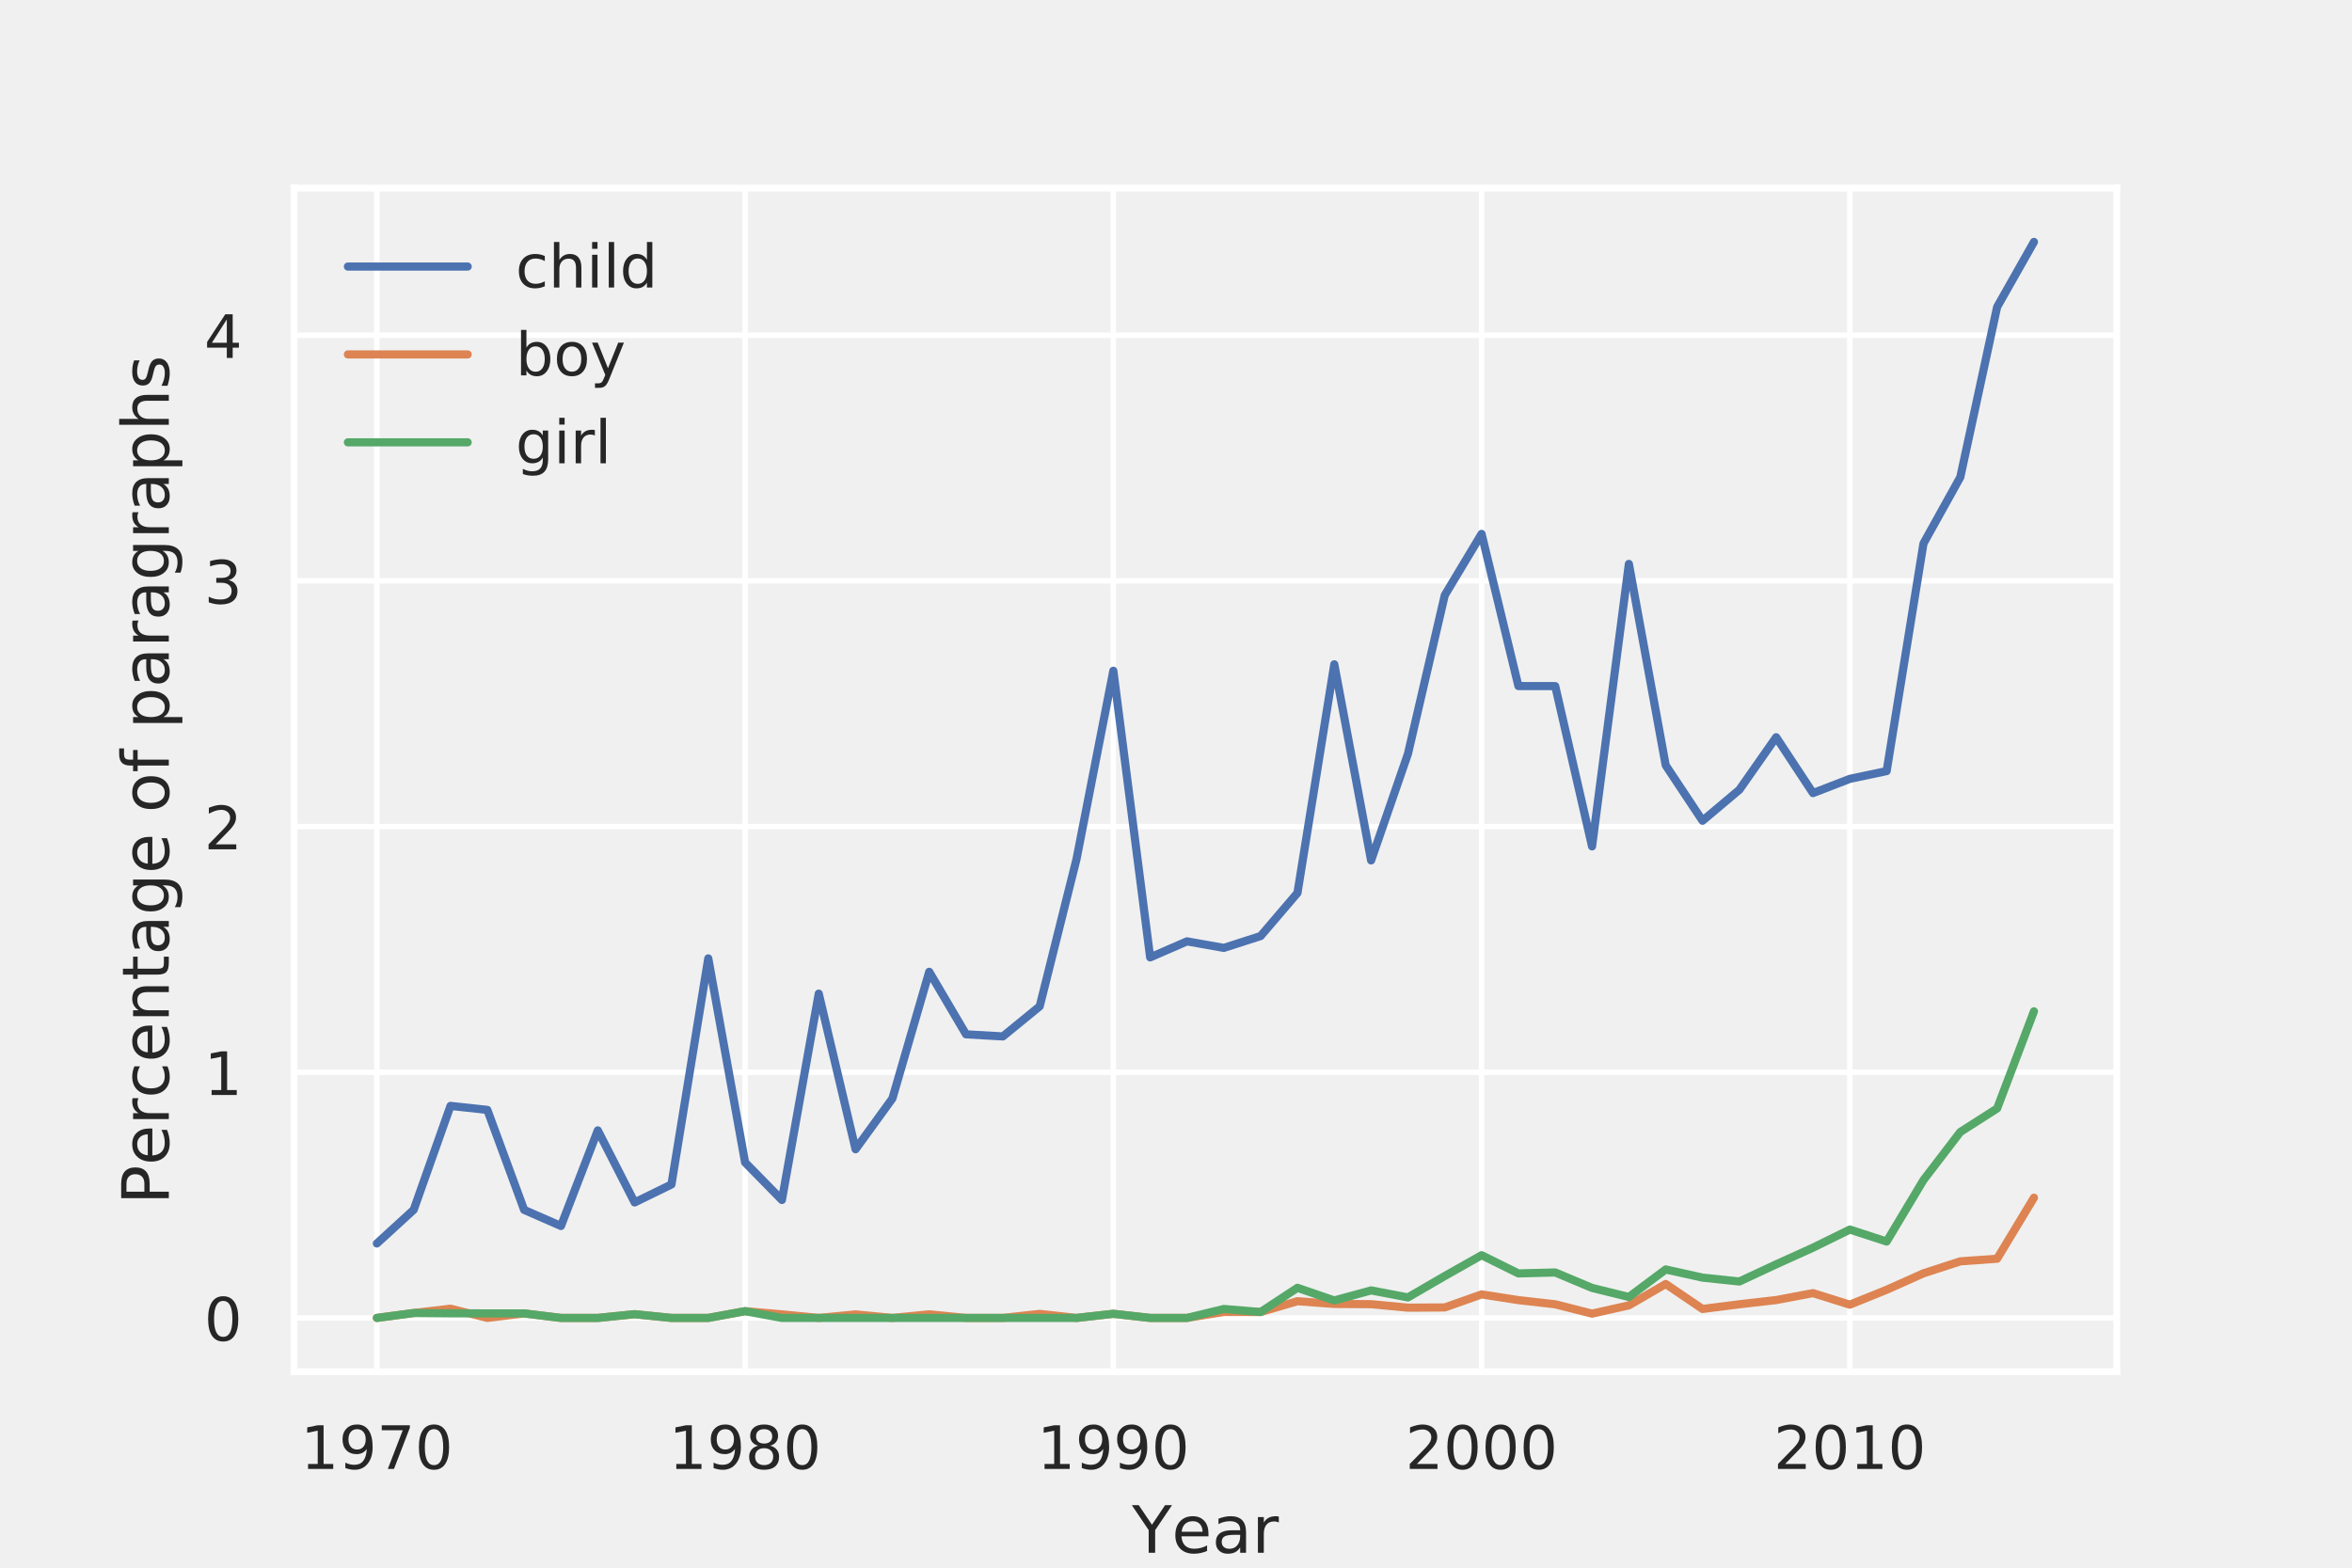
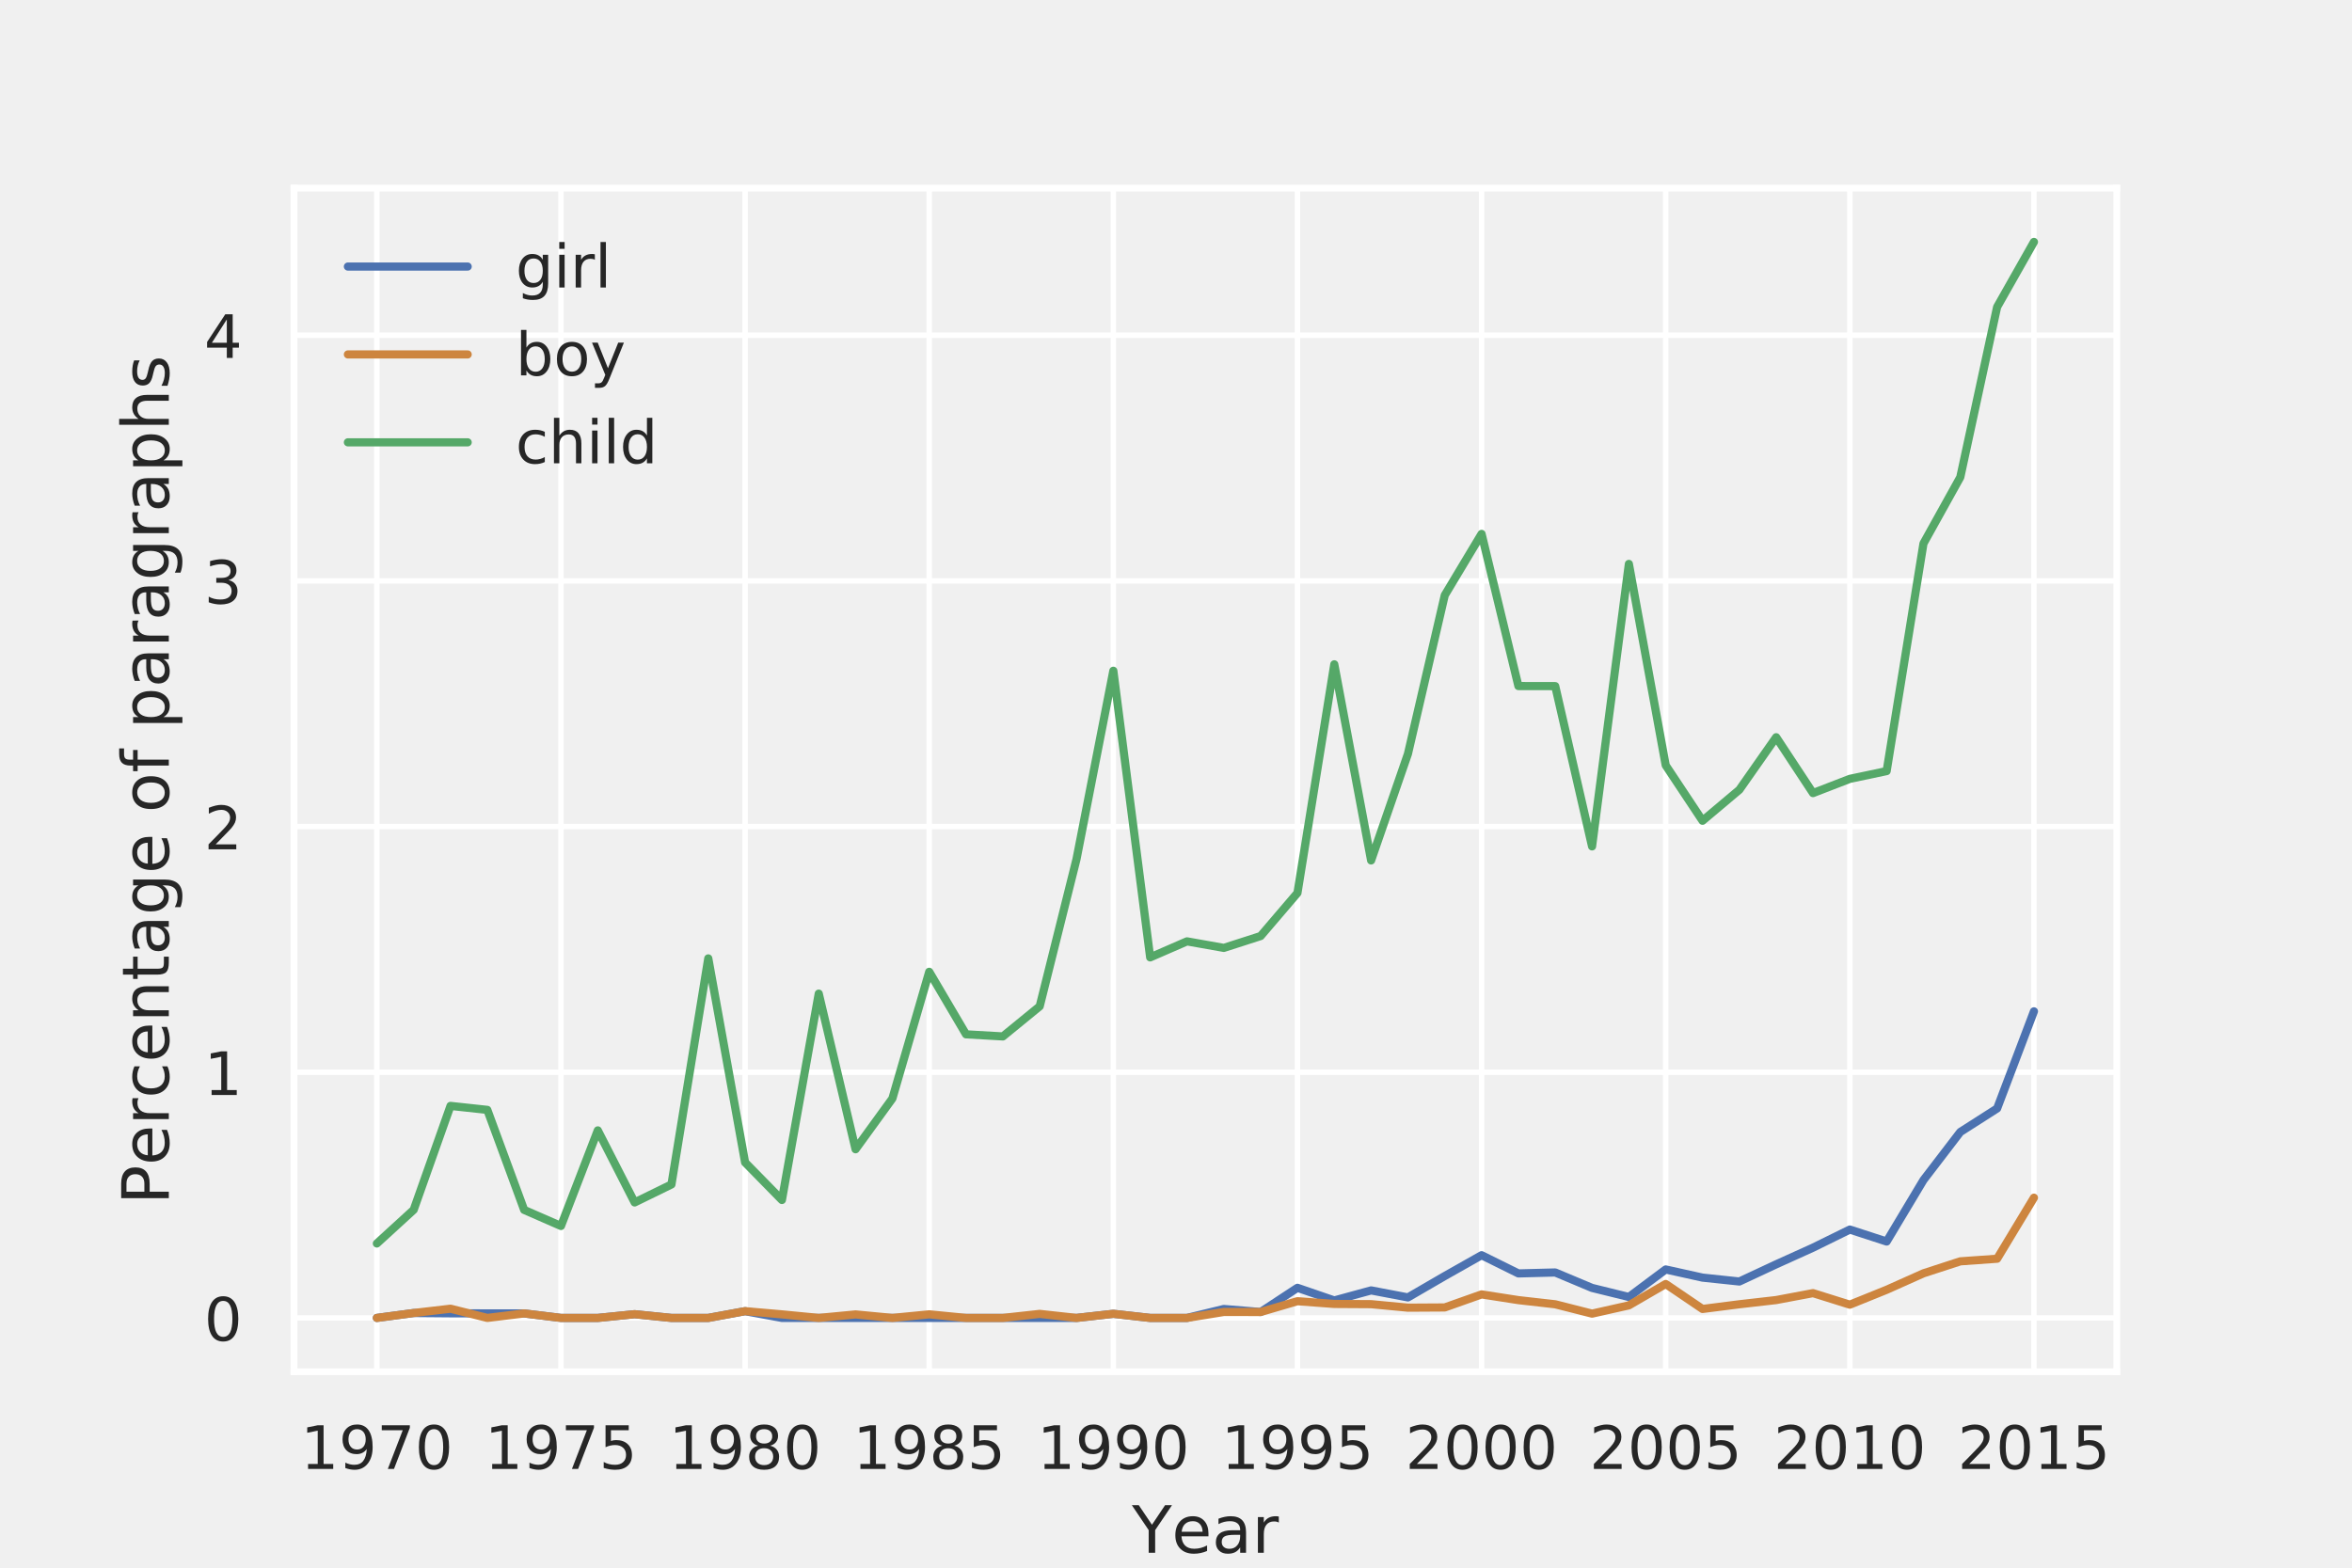
<svg xmlns="http://www.w3.org/2000/svg" xmlns:xlink="http://www.w3.org/1999/xlink" height="288pt" version="1.1" viewBox="0 0 432 288" width="432pt">
  <defs>
    <style type="text/css">
*{stroke-linecap:butt;stroke-linejoin:round;}
  </style>
  </defs>
  <g id="figure_1">
    <g id="patch_1">
      <path d="M 0 288  L 432 288  L 432 0  L 0 0  z " style="fill:none;" />
    </g>
    <g id="axes_1">
      <g id="patch_2">
        <path d="M 54 252  L 388.8 252  L 388.8 34.56  L 54 34.56  z " style="fill:none;" />
      </g>
      <g id="matplotlib.axis_1">
        <g id="xtick_1">
          <g id="line2d_1">
-             <path clip-path="url(#pfd5ad21f79)" d="M 69.218 252  L 69.218 34.56  " style="fill:none;stroke:#ffffff;stroke-linecap:round;" />
+             <path clip-path="url(#pc94898f5af)" d="M 69.218 252  L 69.218 34.56  " style="fill:none;stroke:#ffffff;stroke-linecap:round;" />
          </g>
          <g id="text_1">
            <defs>
              <path d="M 12.406 8.297  L 28.516 8.297  L 28.516 63.922  L 10.984 60.406  L 10.984 69.391  L 28.422 72.906  L 38.281 72.906  L 38.281 8.297  L 54.391 8.297  L 54.391 0  L 12.406 0  z " id="DejaVuSans-49" />
              <path d="M 10.984 1.516  L 10.984 10.5  Q 14.703 8.734 18.5 7.812  Q 22.312 6.891 25.984 6.891  Q 35.75 6.891 40.891 13.453  Q 46.047 20.016 46.781 33.406  Q 43.953 29.203 39.594 26.953  Q 35.25 24.703 29.984 24.703  Q 19.047 24.703 12.672 31.312  Q 6.297 37.938 6.297 49.422  Q 6.297 60.641 12.938 67.422  Q 19.578 74.219 30.609 74.219  Q 43.266 74.219 49.922 64.516  Q 56.594 54.828 56.594 36.375  Q 56.594 19.141 48.406 8.859  Q 40.234 -1.422 26.422 -1.422  Q 22.703 -1.422 18.891 -0.688  Q 15.094 0.047 10.984 1.516  z M 30.609 32.422  Q 37.25 32.422 41.125 36.953  Q 45.016 41.5 45.016 49.422  Q 45.016 57.281 41.125 61.844  Q 37.25 66.406 30.609 66.406  Q 23.969 66.406 20.094 61.844  Q 16.219 57.281 16.219 49.422  Q 16.219 41.5 20.094 36.953  Q 23.969 32.422 30.609 32.422  z " id="DejaVuSans-57" />
              <path d="M 8.203 72.906  L 55.078 72.906  L 55.078 68.703  L 28.609 0  L 18.312 0  L 43.219 64.594  L 8.203 64.594  z " id="DejaVuSans-55" />
              <path d="M 31.781 66.406  Q 24.172 66.406 20.328 58.906  Q 16.5 51.422 16.5 36.375  Q 16.5 21.391 20.328 13.891  Q 24.172 6.391 31.781 6.391  Q 39.453 6.391 43.281 13.891  Q 47.125 21.391 47.125 36.375  Q 47.125 51.422 43.281 58.906  Q 39.453 66.406 31.781 66.406  z M 31.781 74.219  Q 44.047 74.219 50.516 64.516  Q 56.984 54.828 56.984 36.375  Q 56.984 17.969 50.516 8.266  Q 44.047 -1.422 31.781 -1.422  Q 19.531 -1.422 13.062 8.266  Q 6.594 17.969 6.594 36.375  Q 6.594 54.828 13.062 64.516  Q 19.531 74.219 31.781 74.219  z " id="DejaVuSans-48" />
            </defs>
            <g style="fill:#262626;" transform="translate(55.22068 269.8583)scale(0.11 -0.11)">
              <use xlink:href="#DejaVuSans-49" />
              <use x="63.623" xlink:href="#DejaVuSans-57" />
              <use x="127.246" xlink:href="#DejaVuSans-55" />
              <use x="190.869" xlink:href="#DejaVuSans-48" />
            </g>
          </g>
        </g>
        <g id="xtick_2">
          <g id="line2d_2">
-             <path clip-path="url(#pfd5ad21f79)" d="M 136.855 252  L 136.855 34.56  " style="fill:none;stroke:#ffffff;stroke-linecap:round;" />
+             <path clip-path="url(#pc94898f5af)" d="M 103.036 252  L 103.036 34.56  " style="fill:none;stroke:#ffffff;stroke-linecap:round;" />
          </g>
          <g id="text_2">
            <defs>
-               <path d="M 31.781 34.625  Q 24.75 34.625 20.719 30.859  Q 16.703 27.094 16.703 20.516  Q 16.703 13.922 20.719 10.156  Q 24.75 6.391 31.781 6.391  Q 38.812 6.391 42.859 10.172  Q 46.922 13.969 46.922 20.516  Q 46.922 27.094 42.891 30.859  Q 38.875 34.625 31.781 34.625  z M 21.922 38.812  Q 15.578 40.375 12.031 44.719  Q 8.5 49.078 8.5 55.328  Q 8.5 64.062 14.719 69.141  Q 20.953 74.219 31.781 74.219  Q 42.672 74.219 48.875 69.141  Q 55.078 64.062 55.078 55.328  Q 55.078 49.078 51.531 44.719  Q 48 40.375 41.703 38.812  Q 48.828 37.156 52.797 32.312  Q 56.781 27.484 56.781 20.516  Q 56.781 9.906 50.312 4.234  Q 43.844 -1.422 31.781 -1.422  Q 19.734 -1.422 13.25 4.234  Q 6.781 9.906 6.781 20.516  Q 6.781 27.484 10.781 32.312  Q 14.797 37.156 21.922 38.812  z M 18.312 54.391  Q 18.312 48.734 21.844 45.562  Q 25.391 42.391 31.781 42.391  Q 38.141 42.391 41.719 45.562  Q 45.312 48.734 45.312 54.391  Q 45.312 60.062 41.719 63.234  Q 38.141 66.406 31.781 66.406  Q 25.391 66.406 21.844 63.234  Q 18.312 60.062 18.312 54.391  z " id="DejaVuSans-56" />
-             </defs>
-             <g style="fill:#262626;" transform="translate(122.857 269.8583)scale(0.11 -0.11)">
-               <use xlink:href="#DejaVuSans-49" />
-               <use x="63.623" xlink:href="#DejaVuSans-57" />
-               <use x="127.246" xlink:href="#DejaVuSans-56" />
-               <use x="190.869" xlink:href="#DejaVuSans-48" />
+               <path d="M 10.797 72.906  L 49.516 72.906  L 49.516 64.594  L 19.828 64.594  L 19.828 46.734  Q 21.969 47.469 24.109 47.828  Q 26.266 48.188 28.422 48.188  Q 40.625 48.188 47.75 41.5  Q 54.891 34.812 54.891 23.391  Q 54.891 11.625 47.562 5.094  Q 40.234 -1.422 26.906 -1.422  Q 22.312 -1.422 17.547 -0.641  Q 12.797 0.141 7.719 1.703  L 7.719 11.625  Q 12.109 9.234 16.797 8.062  Q 21.484 6.891 26.703 6.891  Q 35.156 6.891 40.078 11.328  Q 45.016 15.766 45.016 23.391  Q 45.016 31 40.078 35.438  Q 35.156 39.891 26.703 39.891  Q 22.75 39.891 18.812 39.016  Q 14.891 38.141 10.797 36.281  z " id="DejaVuSans-53" />
+             </defs>
+             <g style="fill:#262626;" transform="translate(89.03886 269.8583)scale(0.11 -0.11)">
+               <use xlink:href="#DejaVuSans-49" />
+               <use x="63.623" xlink:href="#DejaVuSans-57" />
+               <use x="127.246" xlink:href="#DejaVuSans-55" />
+               <use x="190.869" xlink:href="#DejaVuSans-53" />
            </g>
          </g>
        </g>
        <g id="xtick_3">
          <g id="line2d_3">
-             <path clip-path="url(#pfd5ad21f79)" d="M 204.491 252  L 204.491 34.56  " style="fill:none;stroke:#ffffff;stroke-linecap:round;" />
+             <path clip-path="url(#pc94898f5af)" d="M 136.855 252  L 136.855 34.56  " style="fill:none;stroke:#ffffff;stroke-linecap:round;" />
          </g>
          <g id="text_3">
-             <g style="fill:#262626;" transform="translate(190.4934 269.8583)scale(0.11 -0.11)">
-               <use xlink:href="#DejaVuSans-49" />
-               <use x="63.623" xlink:href="#DejaVuSans-57" />
-               <use x="127.246" xlink:href="#DejaVuSans-57" />
+             <defs>
+               <path d="M 31.781 34.625  Q 24.75 34.625 20.719 30.859  Q 16.703 27.094 16.703 20.516  Q 16.703 13.922 20.719 10.156  Q 24.75 6.391 31.781 6.391  Q 38.812 6.391 42.859 10.172  Q 46.922 13.969 46.922 20.516  Q 46.922 27.094 42.891 30.859  Q 38.875 34.625 31.781 34.625  z M 21.922 38.812  Q 15.578 40.375 12.031 44.719  Q 8.5 49.078 8.5 55.328  Q 8.5 64.062 14.719 69.141  Q 20.953 74.219 31.781 74.219  Q 42.672 74.219 48.875 69.141  Q 55.078 64.062 55.078 55.328  Q 55.078 49.078 51.531 44.719  Q 48 40.375 41.703 38.812  Q 48.828 37.156 52.797 32.312  Q 56.781 27.484 56.781 20.516  Q 56.781 9.906 50.312 4.234  Q 43.844 -1.422 31.781 -1.422  Q 19.734 -1.422 13.25 4.234  Q 6.781 9.906 6.781 20.516  Q 6.781 27.484 10.781 32.312  Q 14.797 37.156 21.922 38.812  z M 18.312 54.391  Q 18.312 48.734 21.844 45.562  Q 25.391 42.391 31.781 42.391  Q 38.141 42.391 41.719 45.562  Q 45.312 48.734 45.312 54.391  Q 45.312 60.062 41.719 63.234  Q 38.141 66.406 31.781 66.406  Q 25.391 66.406 21.844 63.234  Q 18.312 60.062 18.312 54.391  z " id="DejaVuSans-56" />
+             </defs>
+             <g style="fill:#262626;" transform="translate(122.857 269.8583)scale(0.11 -0.11)">
+               <use xlink:href="#DejaVuSans-49" />
+               <use x="63.623" xlink:href="#DejaVuSans-57" />
+               <use x="127.246" xlink:href="#DejaVuSans-56" />
              <use x="190.869" xlink:href="#DejaVuSans-48" />
            </g>
          </g>
        </g>
        <g id="xtick_4">
          <g id="line2d_4">
-             <path clip-path="url(#pfd5ad21f79)" d="M 272.127 252  L 272.127 34.56  " style="fill:none;stroke:#ffffff;stroke-linecap:round;" />
+             <path clip-path="url(#pc94898f5af)" d="M 170.673 252  L 170.673 34.56  " style="fill:none;stroke:#ffffff;stroke-linecap:round;" />
          </g>
          <g id="text_4">
+             <g style="fill:#262626;" transform="translate(156.6752 269.8583)scale(0.11 -0.11)">
+               <use xlink:href="#DejaVuSans-49" />
+               <use x="63.623" xlink:href="#DejaVuSans-57" />
+               <use x="127.246" xlink:href="#DejaVuSans-56" />
+               <use x="190.869" xlink:href="#DejaVuSans-53" />
+             </g>
+           </g>
+         </g>
+         <g id="xtick_5">
+           <g id="line2d_5">
+             <path clip-path="url(#pc94898f5af)" d="M 204.491 252  L 204.491 34.56  " style="fill:none;stroke:#ffffff;stroke-linecap:round;" />
+           </g>
+           <g id="text_5">
+             <g style="fill:#262626;" transform="translate(190.4934 269.8583)scale(0.11 -0.11)">
+               <use xlink:href="#DejaVuSans-49" />
+               <use x="63.623" xlink:href="#DejaVuSans-57" />
+               <use x="127.246" xlink:href="#DejaVuSans-57" />
+               <use x="190.869" xlink:href="#DejaVuSans-48" />
+             </g>
+           </g>
+         </g>
+         <g id="xtick_6">
+           <g id="line2d_6">
+             <path clip-path="url(#pc94898f5af)" d="M 238.309 252  L 238.309 34.56  " style="fill:none;stroke:#ffffff;stroke-linecap:round;" />
+           </g>
+           <g id="text_6">
+             <g style="fill:#262626;" transform="translate(224.3116 269.8583)scale(0.11 -0.11)">
+               <use xlink:href="#DejaVuSans-49" />
+               <use x="63.623" xlink:href="#DejaVuSans-57" />
+               <use x="127.246" xlink:href="#DejaVuSans-57" />
+               <use x="190.869" xlink:href="#DejaVuSans-53" />
+             </g>
+           </g>
+         </g>
+         <g id="xtick_7">
+           <g id="line2d_7">
+             <path clip-path="url(#pc94898f5af)" d="M 272.127 252  L 272.127 34.56  " style="fill:none;stroke:#ffffff;stroke-linecap:round;" />
+           </g>
+           <g id="text_7">
            <defs>
              <path d="M 19.188 8.297  L 53.609 8.297  L 53.609 0  L 7.328 0  L 7.328 8.297  Q 12.938 14.109 22.625 23.891  Q 32.328 33.688 34.812 36.531  Q 39.547 41.844 41.422 45.531  Q 43.312 49.219 43.312 52.781  Q 43.312 58.594 39.234 62.25  Q 35.156 65.922 28.609 65.922  Q 23.969 65.922 18.812 64.312  Q 13.672 62.703 7.812 59.422  L 7.812 69.391  Q 13.766 71.781 18.938 73  Q 24.125 74.219 28.422 74.219  Q 39.75 74.219 46.484 68.547  Q 53.219 62.891 53.219 53.422  Q 53.219 48.922 51.531 44.891  Q 49.859 40.875 45.406 35.406  Q 44.188 33.984 37.641 27.219  Q 31.109 20.453 19.188 8.297  z " id="DejaVuSans-50" />
            </defs>
            <g style="fill:#262626;" transform="translate(258.1298 269.8583)scale(0.11 -0.11)">
              <use xlink:href="#DejaVuSans-50" />
              <use x="63.623" xlink:href="#DejaVuSans-48" />
              <use x="127.246" xlink:href="#DejaVuSans-48" />
              <use x="190.869" xlink:href="#DejaVuSans-48" />
            </g>
          </g>
        </g>
-         <g id="xtick_5">
-           <g id="line2d_5">
-             <path clip-path="url(#pfd5ad21f79)" d="M 339.764 252  L 339.764 34.56  " style="fill:none;stroke:#ffffff;stroke-linecap:round;" />
-           </g>
-           <g id="text_5">
+         <g id="xtick_8">
+           <g id="line2d_8">
+             <path clip-path="url(#pc94898f5af)" d="M 305.945 252  L 305.945 34.56  " style="fill:none;stroke:#ffffff;stroke-linecap:round;" />
+           </g>
+           <g id="text_8">
+             <g style="fill:#262626;" transform="translate(291.948 269.8583)scale(0.11 -0.11)">
+               <use xlink:href="#DejaVuSans-50" />
+               <use x="63.623" xlink:href="#DejaVuSans-48" />
+               <use x="127.246" xlink:href="#DejaVuSans-48" />
+               <use x="190.869" xlink:href="#DejaVuSans-53" />
+             </g>
+           </g>
+         </g>
+         <g id="xtick_9">
+           <g id="line2d_9">
+             <path clip-path="url(#pc94898f5af)" d="M 339.764 252  L 339.764 34.56  " style="fill:none;stroke:#ffffff;stroke-linecap:round;" />
+           </g>
+           <g id="text_9">
            <g style="fill:#262626;" transform="translate(325.7661 269.8583)scale(0.11 -0.11)">
              <use xlink:href="#DejaVuSans-50" />
              <use x="63.623" xlink:href="#DejaVuSans-48" />
              <use x="127.246" xlink:href="#DejaVuSans-49" />
              <use x="190.869" xlink:href="#DejaVuSans-48" />
            </g>
          </g>
        </g>
-         <g id="text_6">
+         <g id="xtick_10">
+           <g id="line2d_10">
+             <path clip-path="url(#pc94898f5af)" d="M 373.582 252  L 373.582 34.56  " style="fill:none;stroke:#ffffff;stroke-linecap:round;" />
+           </g>
+           <g id="text_10">
+             <g style="fill:#262626;" transform="translate(359.5843 269.8583)scale(0.11 -0.11)">
+               <use xlink:href="#DejaVuSans-50" />
+               <use x="63.623" xlink:href="#DejaVuSans-48" />
+               <use x="127.246" xlink:href="#DejaVuSans-49" />
+               <use x="190.869" xlink:href="#DejaVuSans-53" />
+             </g>
+           </g>
+         </g>
+         <g id="text_11">
          <defs>
            <path d="M -0.203 72.906  L 10.406 72.906  L 30.609 42.922  L 50.688 72.906  L 61.281 72.906  L 35.5 34.719  L 35.5 0  L 25.594 0  L 25.594 34.719  z " id="DejaVuSans-89" />
            <path d="M 56.203 29.594  L 56.203 25.203  L 14.891 25.203  Q 15.484 15.922 20.484 11.062  Q 25.484 6.203 34.422 6.203  Q 39.594 6.203 44.453 7.469  Q 49.312 8.734 54.109 11.281  L 54.109 2.781  Q 49.266 0.734 44.188 -0.344  Q 39.109 -1.422 33.891 -1.422  Q 20.797 -1.422 13.156 6.188  Q 5.516 13.812 5.516 26.812  Q 5.516 40.234 12.766 48.109  Q 20.016 56 32.328 56  Q 43.359 56 49.781 48.891  Q 56.203 41.797 56.203 29.594  z M 47.219 32.234  Q 47.125 39.594 43.094 43.984  Q 39.062 48.391 32.422 48.391  Q 24.906 48.391 20.391 44.141  Q 15.875 39.891 15.188 32.172  z " id="DejaVuSans-101" />
            <path d="M 34.281 27.484  Q 23.391 27.484 19.188 25  Q 14.984 22.516 14.984 16.5  Q 14.984 11.719 18.141 8.906  Q 21.297 6.109 26.703 6.109  Q 34.188 6.109 38.703 11.406  Q 43.219 16.703 43.219 25.484  L 43.219 27.484  z M 52.203 31.203  L 52.203 0  L 43.219 0  L 43.219 8.297  Q 40.141 3.328 35.547 0.953  Q 30.953 -1.422 24.312 -1.422  Q 15.922 -1.422 10.953 3.297  Q 6 8.016 6 15.922  Q 6 25.141 12.172 29.828  Q 18.359 34.516 30.609 34.516  L 43.219 34.516  L 43.219 35.406  Q 43.219 41.609 39.141 45  Q 35.062 48.391 27.688 48.391  Q 23 48.391 18.547 47.266  Q 14.109 46.141 10.016 43.891  L 10.016 52.203  Q 14.938 54.109 19.578 55.047  Q 24.219 56 28.609 56  Q 40.484 56 46.344 49.844  Q 52.203 43.703 52.203 31.203  z " id="DejaVuSans-97" />
            <path d="M 41.109 46.297  Q 39.594 47.172 37.812 47.578  Q 36.031 48 33.891 48  Q 26.266 48 22.188 43.047  Q 18.109 38.094 18.109 28.812  L 18.109 0  L 9.078 0  L 9.078 54.688  L 18.109 54.688  L 18.109 46.188  Q 20.953 51.172 25.484 53.578  Q 30.031 56 36.531 56  Q 37.453 56 38.578 55.875  Q 39.703 55.766 41.062 55.516  z " id="DejaVuSans-114" />
          </defs>
          <g style="fill:#262626;" transform="translate(207.9122 285.2641)scale(0.12 -0.12)">
            <use xlink:href="#DejaVuSans-89" />
            <use x="60.881" xlink:href="#DejaVuSans-101" />
            <use x="122.404" xlink:href="#DejaVuSans-97" />
            <use x="183.684" xlink:href="#DejaVuSans-114" />
          </g>
        </g>
      </g>
      <g id="matplotlib.axis_2">
        <g id="ytick_1">
-           <g id="line2d_6">
-             <path clip-path="url(#pfd5ad21f79)" d="M 54 242.116  L 388.8 242.116  " style="fill:none;stroke:#ffffff;stroke-linecap:round;" />
-           </g>
-           <g id="text_7">
+           <g id="line2d_11">
+             <path clip-path="url(#pc94898f5af)" d="M 54 242.116  L 388.8 242.116  " style="fill:none;stroke:#ffffff;stroke-linecap:round;" />
+           </g>
+           <g id="text_12">
            <g style="fill:#262626;" transform="translate(37.50125 246.2955)scale(0.11 -0.11)">
              <use xlink:href="#DejaVuSans-48" />
            </g>
          </g>
        </g>
        <g id="ytick_2">
-           <g id="line2d_7">
-             <path clip-path="url(#pfd5ad21f79)" d="M 54 196.983  L 388.8 196.983  " style="fill:none;stroke:#ffffff;stroke-linecap:round;" />
-           </g>
-           <g id="text_8">
+           <g id="line2d_12">
+             <path clip-path="url(#pc94898f5af)" d="M 54 196.983  L 388.8 196.983  " style="fill:none;stroke:#ffffff;stroke-linecap:round;" />
+           </g>
+           <g id="text_13">
            <g style="fill:#262626;" transform="translate(37.50125 201.1621)scale(0.11 -0.11)">
              <use xlink:href="#DejaVuSans-49" />
            </g>
          </g>
        </g>
        <g id="ytick_3">
-           <g id="line2d_8">
-             <path clip-path="url(#pfd5ad21f79)" d="M 54 151.849  L 388.8 151.849  " style="fill:none;stroke:#ffffff;stroke-linecap:round;" />
-           </g>
-           <g id="text_9">
+           <g id="line2d_13">
+             <path clip-path="url(#pc94898f5af)" d="M 54 151.849  L 388.8 151.849  " style="fill:none;stroke:#ffffff;stroke-linecap:round;" />
+           </g>
+           <g id="text_14">
            <g style="fill:#262626;" transform="translate(37.50125 156.0286)scale(0.11 -0.11)">
              <use xlink:href="#DejaVuSans-50" />
            </g>
          </g>
        </g>
        <g id="ytick_4">
-           <g id="line2d_9">
-             <path clip-path="url(#pfd5ad21f79)" d="M 54 106.716  L 388.8 106.716  " style="fill:none;stroke:#ffffff;stroke-linecap:round;" />
-           </g>
-           <g id="text_10">
+           <g id="line2d_14">
+             <path clip-path="url(#pc94898f5af)" d="M 54 106.716  L 388.8 106.716  " style="fill:none;stroke:#ffffff;stroke-linecap:round;" />
+           </g>
+           <g id="text_15">
            <defs>
              <path d="M 40.578 39.312  Q 47.656 37.797 51.625 33  Q 55.609 28.219 55.609 21.188  Q 55.609 10.406 48.188 4.484  Q 40.766 -1.422 27.094 -1.422  Q 22.516 -1.422 17.656 -0.516  Q 12.797 0.391 7.625 2.203  L 7.625 11.719  Q 11.719 9.328 16.594 8.109  Q 21.484 6.891 26.812 6.891  Q 36.078 6.891 40.938 10.547  Q 45.797 14.203 45.797 21.188  Q 45.797 27.641 41.281 31.266  Q 36.766 34.906 28.719 34.906  L 20.219 34.906  L 20.219 43.016  L 29.109 43.016  Q 36.375 43.016 40.234 45.922  Q 44.094 48.828 44.094 54.297  Q 44.094 59.906 40.109 62.906  Q 36.141 65.922 28.719 65.922  Q 24.656 65.922 20.016 65.031  Q 15.375 64.156 9.812 62.312  L 9.812 71.094  Q 15.438 72.656 20.344 73.438  Q 25.25 74.219 29.594 74.219  Q 40.828 74.219 47.359 69.109  Q 53.906 64.016 53.906 55.328  Q 53.906 49.266 50.438 45.094  Q 46.969 40.922 40.578 39.312  z " id="DejaVuSans-51" />
            </defs>
            <g style="fill:#262626;" transform="translate(37.50125 110.8952)scale(0.11 -0.11)">
              <use xlink:href="#DejaVuSans-51" />
            </g>
          </g>
        </g>
        <g id="ytick_5">
-           <g id="line2d_10">
-             <path clip-path="url(#pfd5ad21f79)" d="M 54 61.583  L 388.8 61.583  " style="fill:none;stroke:#ffffff;stroke-linecap:round;" />
-           </g>
-           <g id="text_11">
+           <g id="line2d_15">
+             <path clip-path="url(#pc94898f5af)" d="M 54 61.583  L 388.8 61.583  " style="fill:none;stroke:#ffffff;stroke-linecap:round;" />
+           </g>
+           <g id="text_16">
            <defs>
              <path d="M 37.797 64.312  L 12.891 25.391  L 37.797 25.391  z M 35.203 72.906  L 47.609 72.906  L 47.609 25.391  L 58.016 25.391  L 58.016 17.188  L 47.609 17.188  L 47.609 0  L 37.797 0  L 37.797 17.188  L 4.891 17.188  L 4.891 26.703  z " id="DejaVuSans-52" />
            </defs>
            <g style="fill:#262626;" transform="translate(37.50125 65.76178)scale(0.11 -0.11)">
              <use xlink:href="#DejaVuSans-52" />
            </g>
          </g>
        </g>
-         <g id="text_12">
+         <g id="text_17">
          <defs>
            <path d="M 19.672 64.797  L 19.672 37.406  L 32.078 37.406  Q 38.969 37.406 42.719 40.969  Q 46.484 44.531 46.484 51.125  Q 46.484 57.672 42.719 61.234  Q 38.969 64.797 32.078 64.797  z M 9.812 72.906  L 32.078 72.906  Q 44.344 72.906 50.609 67.359  Q 56.891 61.812 56.891 51.125  Q 56.891 40.328 50.609 34.812  Q 44.344 29.297 32.078 29.297  L 19.672 29.297  L 19.672 0  L 9.812 0  z " id="DejaVuSans-80" />
            <path d="M 48.781 52.594  L 48.781 44.188  Q 44.969 46.297 41.141 47.344  Q 37.312 48.391 33.406 48.391  Q 24.656 48.391 19.812 42.844  Q 14.984 37.312 14.984 27.297  Q 14.984 17.281 19.812 11.734  Q 24.656 6.203 33.406 6.203  Q 37.312 6.203 41.141 7.25  Q 44.969 8.297 48.781 10.406  L 48.781 2.094  Q 45.016 0.344 40.984 -0.531  Q 36.969 -1.422 32.422 -1.422  Q 20.062 -1.422 12.781 6.344  Q 5.516 14.109 5.516 27.297  Q 5.516 40.672 12.859 48.328  Q 20.219 56 33.016 56  Q 37.156 56 41.109 55.141  Q 45.062 54.297 48.781 52.594  z " id="DejaVuSans-99" />
            <path d="M 54.891 33.016  L 54.891 0  L 45.906 0  L 45.906 32.719  Q 45.906 40.484 42.875 44.328  Q 39.844 48.188 33.797 48.188  Q 26.516 48.188 22.312 43.547  Q 18.109 38.922 18.109 30.906  L 18.109 0  L 9.078 0  L 9.078 54.688  L 18.109 54.688  L 18.109 46.188  Q 21.344 51.125 25.703 53.562  Q 30.078 56 35.797 56  Q 45.219 56 50.047 50.172  Q 54.891 44.344 54.891 33.016  z " id="DejaVuSans-110" />
            <path d="M 18.312 70.219  L 18.312 54.688  L 36.812 54.688  L 36.812 47.703  L 18.312 47.703  L 18.312 18.016  Q 18.312 11.328 20.141 9.422  Q 21.969 7.516 27.594 7.516  L 36.812 7.516  L 36.812 0  L 27.594 0  Q 17.188 0 13.234 3.875  Q 9.281 7.766 9.281 18.016  L 9.281 47.703  L 2.688 47.703  L 2.688 54.688  L 9.281 54.688  L 9.281 70.219  z " id="DejaVuSans-116" />
            <path d="M 45.406 27.984  Q 45.406 37.75 41.375 43.109  Q 37.359 48.484 30.078 48.484  Q 22.859 48.484 18.828 43.109  Q 14.797 37.75 14.797 27.984  Q 14.797 18.266 18.828 12.891  Q 22.859 7.516 30.078 7.516  Q 37.359 7.516 41.375 12.891  Q 45.406 18.266 45.406 27.984  z M 54.391 6.781  Q 54.391 -7.172 48.188 -13.984  Q 42 -20.797 29.203 -20.797  Q 24.469 -20.797 20.266 -20.094  Q 16.062 -19.391 12.109 -17.922  L 12.109 -9.188  Q 16.062 -11.328 19.922 -12.344  Q 23.781 -13.375 27.781 -13.375  Q 36.625 -13.375 41.016 -8.766  Q 45.406 -4.156 45.406 5.172  L 45.406 9.625  Q 42.625 4.781 38.281 2.391  Q 33.938 0 27.875 0  Q 17.828 0 11.672 7.656  Q 5.516 15.328 5.516 27.984  Q 5.516 40.672 11.672 48.328  Q 17.828 56 27.875 56  Q 33.938 56 38.281 53.609  Q 42.625 51.219 45.406 46.391  L 45.406 54.688  L 54.391 54.688  z " id="DejaVuSans-103" />
            <path id="DejaVuSans-32" />
            <path d="M 30.609 48.391  Q 23.391 48.391 19.188 42.75  Q 14.984 37.109 14.984 27.297  Q 14.984 17.484 19.156 11.844  Q 23.344 6.203 30.609 6.203  Q 37.797 6.203 41.984 11.859  Q 46.188 17.531 46.188 27.297  Q 46.188 37.016 41.984 42.703  Q 37.797 48.391 30.609 48.391  z M 30.609 56  Q 42.328 56 49.016 48.375  Q 55.719 40.766 55.719 27.297  Q 55.719 13.875 49.016 6.219  Q 42.328 -1.422 30.609 -1.422  Q 18.844 -1.422 12.172 6.219  Q 5.516 13.875 5.516 27.297  Q 5.516 40.766 12.172 48.375  Q 18.844 56 30.609 56  z " id="DejaVuSans-111" />
            <path d="M 37.109 75.984  L 37.109 68.5  L 28.516 68.5  Q 23.688 68.5 21.797 66.547  Q 19.922 64.594 19.922 59.516  L 19.922 54.688  L 34.719 54.688  L 34.719 47.703  L 19.922 47.703  L 19.922 0  L 10.891 0  L 10.891 47.703  L 2.297 47.703  L 2.297 54.688  L 10.891 54.688  L 10.891 58.5  Q 10.891 67.625 15.141 71.797  Q 19.391 75.984 28.609 75.984  z " id="DejaVuSans-102" />
            <path d="M 18.109 8.203  L 18.109 -20.797  L 9.078 -20.797  L 9.078 54.688  L 18.109 54.688  L 18.109 46.391  Q 20.953 51.266 25.266 53.625  Q 29.594 56 35.594 56  Q 45.562 56 51.781 48.094  Q 58.016 40.188 58.016 27.297  Q 58.016 14.406 51.781 6.484  Q 45.562 -1.422 35.594 -1.422  Q 29.594 -1.422 25.266 0.953  Q 20.953 3.328 18.109 8.203  z M 48.688 27.297  Q 48.688 37.203 44.609 42.844  Q 40.531 48.484 33.406 48.484  Q 26.266 48.484 22.188 42.844  Q 18.109 37.203 18.109 27.297  Q 18.109 17.391 22.188 11.75  Q 26.266 6.109 33.406 6.109  Q 40.531 6.109 44.609 11.75  Q 48.688 17.391 48.688 27.297  z " id="DejaVuSans-112" />
            <path d="M 54.891 33.016  L 54.891 0  L 45.906 0  L 45.906 32.719  Q 45.906 40.484 42.875 44.328  Q 39.844 48.188 33.797 48.188  Q 26.516 48.188 22.312 43.547  Q 18.109 38.922 18.109 30.906  L 18.109 0  L 9.078 0  L 9.078 75.984  L 18.109 75.984  L 18.109 46.188  Q 21.344 51.125 25.703 53.562  Q 30.078 56 35.797 56  Q 45.219 56 50.047 50.172  Q 54.891 44.344 54.891 33.016  z " id="DejaVuSans-104" />
            <path d="M 44.281 53.078  L 44.281 44.578  Q 40.484 46.531 36.375 47.5  Q 32.281 48.484 27.875 48.484  Q 21.188 48.484 17.844 46.438  Q 14.5 44.391 14.5 40.281  Q 14.5 37.156 16.891 35.375  Q 19.281 33.594 26.516 31.984  L 29.594 31.297  Q 39.156 29.25 43.188 25.516  Q 47.219 21.781 47.219 15.094  Q 47.219 7.469 41.188 3.016  Q 35.156 -1.422 24.609 -1.422  Q 20.219 -1.422 15.453 -0.562  Q 10.688 0.297 5.422 2  L 5.422 11.281  Q 10.406 8.688 15.234 7.391  Q 20.062 6.109 24.812 6.109  Q 31.156 6.109 34.562 8.281  Q 37.984 10.453 37.984 14.406  Q 37.984 18.062 35.516 20.016  Q 33.062 21.969 24.703 23.781  L 21.578 24.516  Q 13.234 26.266 9.516 29.906  Q 5.812 33.547 5.812 39.891  Q 5.812 47.609 11.281 51.797  Q 16.75 56 26.812 56  Q 31.781 56 36.172 55.266  Q 40.578 54.547 44.281 53.078  z " id="DejaVuSans-115" />
          </defs>
          <g style="fill:#262626;" transform="translate(31.00562 221.2912)rotate(-90)scale(0.12 -0.12)">
            <use xlink:href="#DejaVuSans-80" />
            <use x="60.256" xlink:href="#DejaVuSans-101" />
            <use x="121.779" xlink:href="#DejaVuSans-114" />
            <use x="162.861" xlink:href="#DejaVuSans-99" />
            <use x="217.842" xlink:href="#DejaVuSans-101" />
            <use x="279.365" xlink:href="#DejaVuSans-110" />
            <use x="342.744" xlink:href="#DejaVuSans-116" />
            <use x="381.953" xlink:href="#DejaVuSans-97" />
            <use x="443.232" xlink:href="#DejaVuSans-103" />
            <use x="506.709" xlink:href="#DejaVuSans-101" />
            <use x="568.232" xlink:href="#DejaVuSans-32" />
            <use x="600.02" xlink:href="#DejaVuSans-111" />
            <use x="661.201" xlink:href="#DejaVuSans-102" />
            <use x="696.406" xlink:href="#DejaVuSans-32" />
            <use x="728.193" xlink:href="#DejaVuSans-112" />
            <use x="791.67" xlink:href="#DejaVuSans-97" />
            <use x="852.949" xlink:href="#DejaVuSans-114" />
            <use x="894.062" xlink:href="#DejaVuSans-97" />
            <use x="955.342" xlink:href="#DejaVuSans-103" />
            <use x="1018.818" xlink:href="#DejaVuSans-114" />
            <use x="1059.932" xlink:href="#DejaVuSans-97" />
            <use x="1121.211" xlink:href="#DejaVuSans-112" />
            <use x="1184.688" xlink:href="#DejaVuSans-104" />
            <use x="1248.066" xlink:href="#DejaVuSans-115" />
          </g>
        </g>
      </g>
-       <g id="line2d_11">
-         <path clip-path="url(#pfd5ad21f79)" d="M 69.218 228.44  L 75.982 222.254  L 82.745 203.164  L 89.509 203.896  L 96.273 222.27  L 103.036 225.225  L 109.8 207.663  L 116.564 220.901  L 123.327 217.595  L 130.091 176.067  L 136.855 213.551  L 143.618 220.449  L 150.382 182.541  L 157.145 211.128  L 163.909 201.808  L 170.673 178.529  L 177.436 190.017  L 184.2 190.401  L 190.964 184.873  L 197.727 157.828  L 204.491 123.225  L 211.255 175.88  L 218.018 172.937  L 224.782 174.139  L 231.545 171.961  L 238.309 164.046  L 245.073 122.043  L 251.836 158.068  L 258.6 138.498  L 265.364 109.352  L 272.127 98.081  L 278.891 126.033  L 285.655 126.047  L 292.418 155.488  L 299.182 103.599  L 305.945 140.593  L 312.709 150.78  L 319.473 145.091  L 326.236 135.437  L 333 145.7  L 339.764 143.083  L 346.527 141.656  L 353.291 99.841  L 360.055 87.662  L 366.818 56.396  L 373.582 44.444  " style="fill:none;stroke:#4c72b0;stroke-linecap:round;stroke-width:1.5;" />
-       </g>
-       <g id="line2d_12">
-         <path clip-path="url(#pfd5ad21f79)" d="M 69.218 242.116  L 75.982 241.214  L 82.745 240.423  L 89.509 242.116  L 96.273 241.289  L 103.036 242.116  L 109.8 242.116  L 116.564 241.432  L 123.327 242.116  L 130.091 242.116  L 136.855 240.874  L 143.618 241.46  L 150.382 242.116  L 157.145 241.471  L 163.909 242.116  L 170.673 241.454  L 177.436 242.116  L 184.2 242.116  L 190.964 241.373  L 197.727 242.116  L 204.491 241.359  L 211.255 242.116  L 218.018 242.116  L 224.782 241.02  L 231.545 241.029  L 238.309 239.043  L 245.073 239.548  L 251.836 239.589  L 258.6 240.232  L 265.364 240.192  L 272.127 237.795  L 278.891 238.846  L 285.655 239.611  L 292.418 241.329  L 299.182 239.808  L 305.945 235.882  L 312.709 240.471  L 319.473 239.607  L 326.236 238.834  L 333 237.561  L 339.764 239.681  L 346.527 236.946  L 353.291 233.922  L 360.055 231.72  L 366.818 231.241  L 373.582 220.03  " style="fill:none;stroke:#dd8452;stroke-linecap:round;stroke-width:1.5;" />
-       </g>
-       <g id="line2d_13">
-         <path clip-path="url(#pfd5ad21f79)" d="M 69.218 242.116  L 75.982 241.214  L 82.745 241.27  L 89.509 241.285  L 96.273 241.289  L 103.036 242.116  L 109.8 242.116  L 116.564 241.432  L 123.327 242.116  L 130.091 242.116  L 136.855 240.874  L 143.618 242.116  L 150.382 242.116  L 157.145 242.116  L 163.909 242.116  L 170.673 242.116  L 177.436 242.116  L 184.2 242.116  L 190.964 242.116  L 197.727 242.116  L 204.491 241.359  L 211.255 242.116  L 218.018 242.116  L 224.782 240.472  L 231.545 241.029  L 238.309 236.584  L 245.073 238.906  L 251.836 237.061  L 258.6 238.348  L 265.364 234.42  L 272.127 230.594  L 278.891 233.941  L 285.655 233.766  L 292.418 236.604  L 299.182 238.269  L 305.945 233.211  L 312.709 234.711  L 319.473 235.425  L 326.236 232.269  L 333 229.21  L 339.764 225.881  L 346.527 228.081  L 353.291 216.79  L 360.055 207.958  L 366.818 203.634  L 373.582 185.796  " style="fill:none;stroke:#55a868;stroke-linecap:round;stroke-width:1.5;" />
+       <g id="line2d_16">
+         <path clip-path="url(#pc94898f5af)" d="M 69.218 242.116  L 75.982 241.214  L 82.745 241.27  L 89.509 241.285  L 96.273 241.289  L 103.036 242.116  L 109.8 242.116  L 116.564 241.432  L 123.327 242.116  L 130.091 242.116  L 136.855 240.874  L 143.618 242.116  L 150.382 242.116  L 157.145 242.116  L 163.909 242.116  L 170.673 242.116  L 177.436 242.116  L 184.2 242.116  L 190.964 242.116  L 197.727 242.116  L 204.491 241.359  L 211.255 242.116  L 218.018 242.116  L 224.782 240.472  L 231.545 241.029  L 238.309 236.584  L 245.073 238.906  L 251.836 237.061  L 258.6 238.348  L 265.364 234.42  L 272.127 230.594  L 278.891 233.941  L 285.655 233.766  L 292.418 236.604  L 299.182 238.269  L 305.945 233.211  L 312.709 234.711  L 319.473 235.425  L 326.236 232.269  L 333 229.21  L 339.764 225.881  L 346.527 228.081  L 353.291 216.79  L 360.055 207.958  L 366.818 203.634  L 373.582 185.796  " style="fill:none;stroke:#4c72b0;stroke-linecap:round;stroke-width:1.5;" />
+       </g>
+       <g id="line2d_17">
+         <path clip-path="url(#pc94898f5af)" d="M 69.218 242.116  L 75.982 241.214  L 82.745 240.423  L 89.509 242.116  L 96.273 241.289  L 103.036 242.116  L 109.8 242.116  L 116.564 241.432  L 123.327 242.116  L 130.091 242.116  L 136.855 240.874  L 143.618 241.46  L 150.382 242.116  L 157.145 241.471  L 163.909 242.116  L 170.673 241.454  L 177.436 242.116  L 184.2 242.116  L 190.964 241.373  L 197.727 242.116  L 204.491 241.359  L 211.255 242.116  L 218.018 242.116  L 224.782 241.02  L 231.545 241.029  L 238.309 239.043  L 245.073 239.548  L 251.836 239.589  L 258.6 240.232  L 265.364 240.192  L 272.127 237.795  L 278.891 238.846  L 285.655 239.611  L 292.418 241.329  L 299.182 239.808  L 305.945 235.882  L 312.709 240.471  L 319.473 239.607  L 326.236 238.834  L 333 237.561  L 339.764 239.681  L 346.527 236.946  L 353.291 233.922  L 360.055 231.72  L 366.818 231.241  L 373.582 220.03  " style="fill:none;stroke:#cd853f;stroke-linecap:round;stroke-width:1.5;" />
+       </g>
+       <g id="line2d_18">
+         <path clip-path="url(#pc94898f5af)" d="M 69.218 228.44  L 75.982 222.254  L 82.745 203.164  L 89.509 203.896  L 96.273 222.27  L 103.036 225.225  L 109.8 207.663  L 116.564 220.901  L 123.327 217.595  L 130.091 176.067  L 136.855 213.551  L 143.618 220.449  L 150.382 182.541  L 157.145 211.128  L 163.909 201.808  L 170.673 178.529  L 177.436 190.017  L 184.2 190.401  L 190.964 184.873  L 197.727 157.828  L 204.491 123.225  L 211.255 175.88  L 218.018 172.937  L 224.782 174.139  L 231.545 171.961  L 238.309 164.046  L 245.073 122.043  L 251.836 158.068  L 258.6 138.498  L 265.364 109.352  L 272.127 98.081  L 278.891 126.033  L 285.655 126.047  L 292.418 155.488  L 299.182 103.599  L 305.945 140.593  L 312.709 150.78  L 319.473 145.091  L 326.236 135.437  L 333 145.7  L 339.764 143.083  L 346.527 141.656  L 353.291 99.841  L 360.055 87.662  L 366.818 56.396  L 373.582 44.444  " style="fill:none;stroke:#55a868;stroke-linecap:round;stroke-width:1.5;" />
      </g>
      <g id="patch_3">
        <path d="M 54 252  L 54 34.56  " style="fill:none;stroke:#ffffff;stroke-linecap:square;stroke-linejoin:miter;stroke-width:1.25;" />
      </g>
      <g id="patch_4">
        <path d="M 388.8 252  L 388.8 34.56  " style="fill:none;stroke:#ffffff;stroke-linecap:square;stroke-linejoin:miter;stroke-width:1.25;" />
      </g>
      <g id="patch_5">
        <path d="M 54 252  L 388.8 252  " style="fill:none;stroke:#ffffff;stroke-linecap:square;stroke-linejoin:miter;stroke-width:1.25;" />
      </g>
      <g id="patch_6">
        <path d="M 54 34.56  L 388.8 34.56  " style="fill:none;stroke:#ffffff;stroke-linecap:square;stroke-linejoin:miter;stroke-width:1.25;" />
      </g>
      <g id="legend_1">
        <g id="patch_7">
          <path d="M 61.7 91.798  L 123.015 91.798  Q 125.215 91.798 125.215 89.598  L 125.215 42.26  Q 125.215 40.06 123.015 40.06  L 61.7 40.06  Q 59.5 40.06 59.5 42.26  L 59.5 89.598  Q 59.5 91.798 61.7 91.798  z " style="fill:none;opacity:0;" />
        </g>
-         <g id="line2d_14">
+         <g id="line2d_19">
          <path d="M 63.9 48.968  L 85.9 48.968  " style="fill:none;stroke:#4c72b0;stroke-linecap:round;stroke-width:1.5;" />
        </g>
-         <g id="line2d_15" />
-         <g id="text_13">
+         <g id="line2d_20" />
+         <g id="text_18">
          <defs>
            <path d="M 9.422 54.688  L 18.406 54.688  L 18.406 0  L 9.422 0  z M 9.422 75.984  L 18.406 75.984  L 18.406 64.594  L 9.422 64.594  z " id="DejaVuSans-105" />
            <path d="M 9.422 75.984  L 18.406 75.984  L 18.406 0  L 9.422 0  z " id="DejaVuSans-108" />
+           </defs>
+           <g style="fill:#262626;" transform="translate(94.7 52.81828)scale(0.11 -0.11)">
+             <use xlink:href="#DejaVuSans-103" />
+             <use x="63.477" xlink:href="#DejaVuSans-105" />
+             <use x="91.26" xlink:href="#DejaVuSans-114" />
+             <use x="132.373" xlink:href="#DejaVuSans-108" />
+           </g>
+         </g>
+         <g id="line2d_21">
+           <path d="M 63.9 65.114  L 85.9 65.114  " style="fill:none;stroke:#cd853f;stroke-linecap:round;stroke-width:1.5;" />
+         </g>
+         <g id="line2d_22" />
+         <g id="text_19">
+           <defs>
+             <path d="M 48.688 27.297  Q 48.688 37.203 44.609 42.844  Q 40.531 48.484 33.406 48.484  Q 26.266 48.484 22.188 42.844  Q 18.109 37.203 18.109 27.297  Q 18.109 17.391 22.188 11.75  Q 26.266 6.109 33.406 6.109  Q 40.531 6.109 44.609 11.75  Q 48.688 17.391 48.688 27.297  z M 18.109 46.391  Q 20.953 51.266 25.266 53.625  Q 29.594 56 35.594 56  Q 45.562 56 51.781 48.094  Q 58.016 40.188 58.016 27.297  Q 58.016 14.406 51.781 6.484  Q 45.562 -1.422 35.594 -1.422  Q 29.594 -1.422 25.266 0.953  Q 20.953 3.328 18.109 8.203  L 18.109 0  L 9.078 0  L 9.078 75.984  L 18.109 75.984  z " id="DejaVuSans-98" />
+             <path d="M 32.172 -5.078  Q 28.375 -14.844 24.75 -17.812  Q 21.141 -20.797 15.094 -20.797  L 7.906 -20.797  L 7.906 -13.281  L 13.188 -13.281  Q 16.891 -13.281 18.938 -11.516  Q 21 -9.766 23.484 -3.219  L 25.094 0.875  L 2.984 54.688  L 12.5 54.688  L 29.594 11.922  L 46.688 54.688  L 56.203 54.688  z " id="DejaVuSans-121" />
+           </defs>
+           <g style="fill:#262626;" transform="translate(94.7 68.96422)scale(0.11 -0.11)">
+             <use xlink:href="#DejaVuSans-98" />
+             <use x="63.477" xlink:href="#DejaVuSans-111" />
+             <use x="124.658" xlink:href="#DejaVuSans-121" />
+           </g>
+         </g>
+         <g id="line2d_23">
+           <path d="M 63.9 81.26  L 85.9 81.26  " style="fill:none;stroke:#55a868;stroke-linecap:round;stroke-width:1.5;" />
+         </g>
+         <g id="line2d_24" />
+         <g id="text_20">
+           <defs>
            <path d="M 45.406 46.391  L 45.406 75.984  L 54.391 75.984  L 54.391 0  L 45.406 0  L 45.406 8.203  Q 42.578 3.328 38.25 0.953  Q 33.938 -1.422 27.875 -1.422  Q 17.969 -1.422 11.734 6.484  Q 5.516 14.406 5.516 27.297  Q 5.516 40.188 11.734 48.094  Q 17.969 56 27.875 56  Q 33.938 56 38.25 53.625  Q 42.578 51.266 45.406 46.391  z M 14.797 27.297  Q 14.797 17.391 18.875 11.75  Q 22.953 6.109 30.078 6.109  Q 37.203 6.109 41.297 11.75  Q 45.406 17.391 45.406 27.297  Q 45.406 37.203 41.297 42.844  Q 37.203 48.484 30.078 48.484  Q 22.953 48.484 18.875 42.844  Q 14.797 37.203 14.797 27.297  z " id="DejaVuSans-100" />
          </defs>
-           <g style="fill:#262626;" transform="translate(94.7 52.81828)scale(0.11 -0.11)">
+           <g style="fill:#262626;" transform="translate(94.7 85.11016)scale(0.11 -0.11)">
            <use xlink:href="#DejaVuSans-99" />
            <use x="54.98" xlink:href="#DejaVuSans-104" />
            <use x="118.359" xlink:href="#DejaVuSans-105" />
            <use x="146.143" xlink:href="#DejaVuSans-108" />
            <use x="173.926" xlink:href="#DejaVuSans-100" />
          </g>
        </g>
-         <g id="line2d_16">
-           <path d="M 63.9 65.114  L 85.9 65.114  " style="fill:none;stroke:#dd8452;stroke-linecap:round;stroke-width:1.5;" />
-         </g>
-         <g id="line2d_17" />
-         <g id="text_14">
-           <defs>
-             <path d="M 48.688 27.297  Q 48.688 37.203 44.609 42.844  Q 40.531 48.484 33.406 48.484  Q 26.266 48.484 22.188 42.844  Q 18.109 37.203 18.109 27.297  Q 18.109 17.391 22.188 11.75  Q 26.266 6.109 33.406 6.109  Q 40.531 6.109 44.609 11.75  Q 48.688 17.391 48.688 27.297  z M 18.109 46.391  Q 20.953 51.266 25.266 53.625  Q 29.594 56 35.594 56  Q 45.562 56 51.781 48.094  Q 58.016 40.188 58.016 27.297  Q 58.016 14.406 51.781 6.484  Q 45.562 -1.422 35.594 -1.422  Q 29.594 -1.422 25.266 0.953  Q 20.953 3.328 18.109 8.203  L 18.109 0  L 9.078 0  L 9.078 75.984  L 18.109 75.984  z " id="DejaVuSans-98" />
-             <path d="M 32.172 -5.078  Q 28.375 -14.844 24.75 -17.812  Q 21.141 -20.797 15.094 -20.797  L 7.906 -20.797  L 7.906 -13.281  L 13.188 -13.281  Q 16.891 -13.281 18.938 -11.516  Q 21 -9.766 23.484 -3.219  L 25.094 0.875  L 2.984 54.688  L 12.5 54.688  L 29.594 11.922  L 46.688 54.688  L 56.203 54.688  z " id="DejaVuSans-121" />
-           </defs>
-           <g style="fill:#262626;" transform="translate(94.7 68.96422)scale(0.11 -0.11)">
-             <use xlink:href="#DejaVuSans-98" />
-             <use x="63.477" xlink:href="#DejaVuSans-111" />
-             <use x="124.658" xlink:href="#DejaVuSans-121" />
-           </g>
-         </g>
-         <g id="line2d_18">
-           <path d="M 63.9 81.26  L 85.9 81.26  " style="fill:none;stroke:#55a868;stroke-linecap:round;stroke-width:1.5;" />
-         </g>
-         <g id="line2d_19" />
-         <g id="text_15">
-           <g style="fill:#262626;" transform="translate(94.7 85.11016)scale(0.11 -0.11)">
-             <use xlink:href="#DejaVuSans-103" />
-             <use x="63.477" xlink:href="#DejaVuSans-105" />
-             <use x="91.26" xlink:href="#DejaVuSans-114" />
-             <use x="132.373" xlink:href="#DejaVuSans-108" />
-           </g>
-         </g>
      </g>
    </g>
  </g>
  <defs>
-     <clipPath id="pfd5ad21f79">
+     <clipPath id="pc94898f5af">
      <rect height="217.44" width="334.8" x="54" y="34.56" />
    </clipPath>
  </defs>
</svg>
